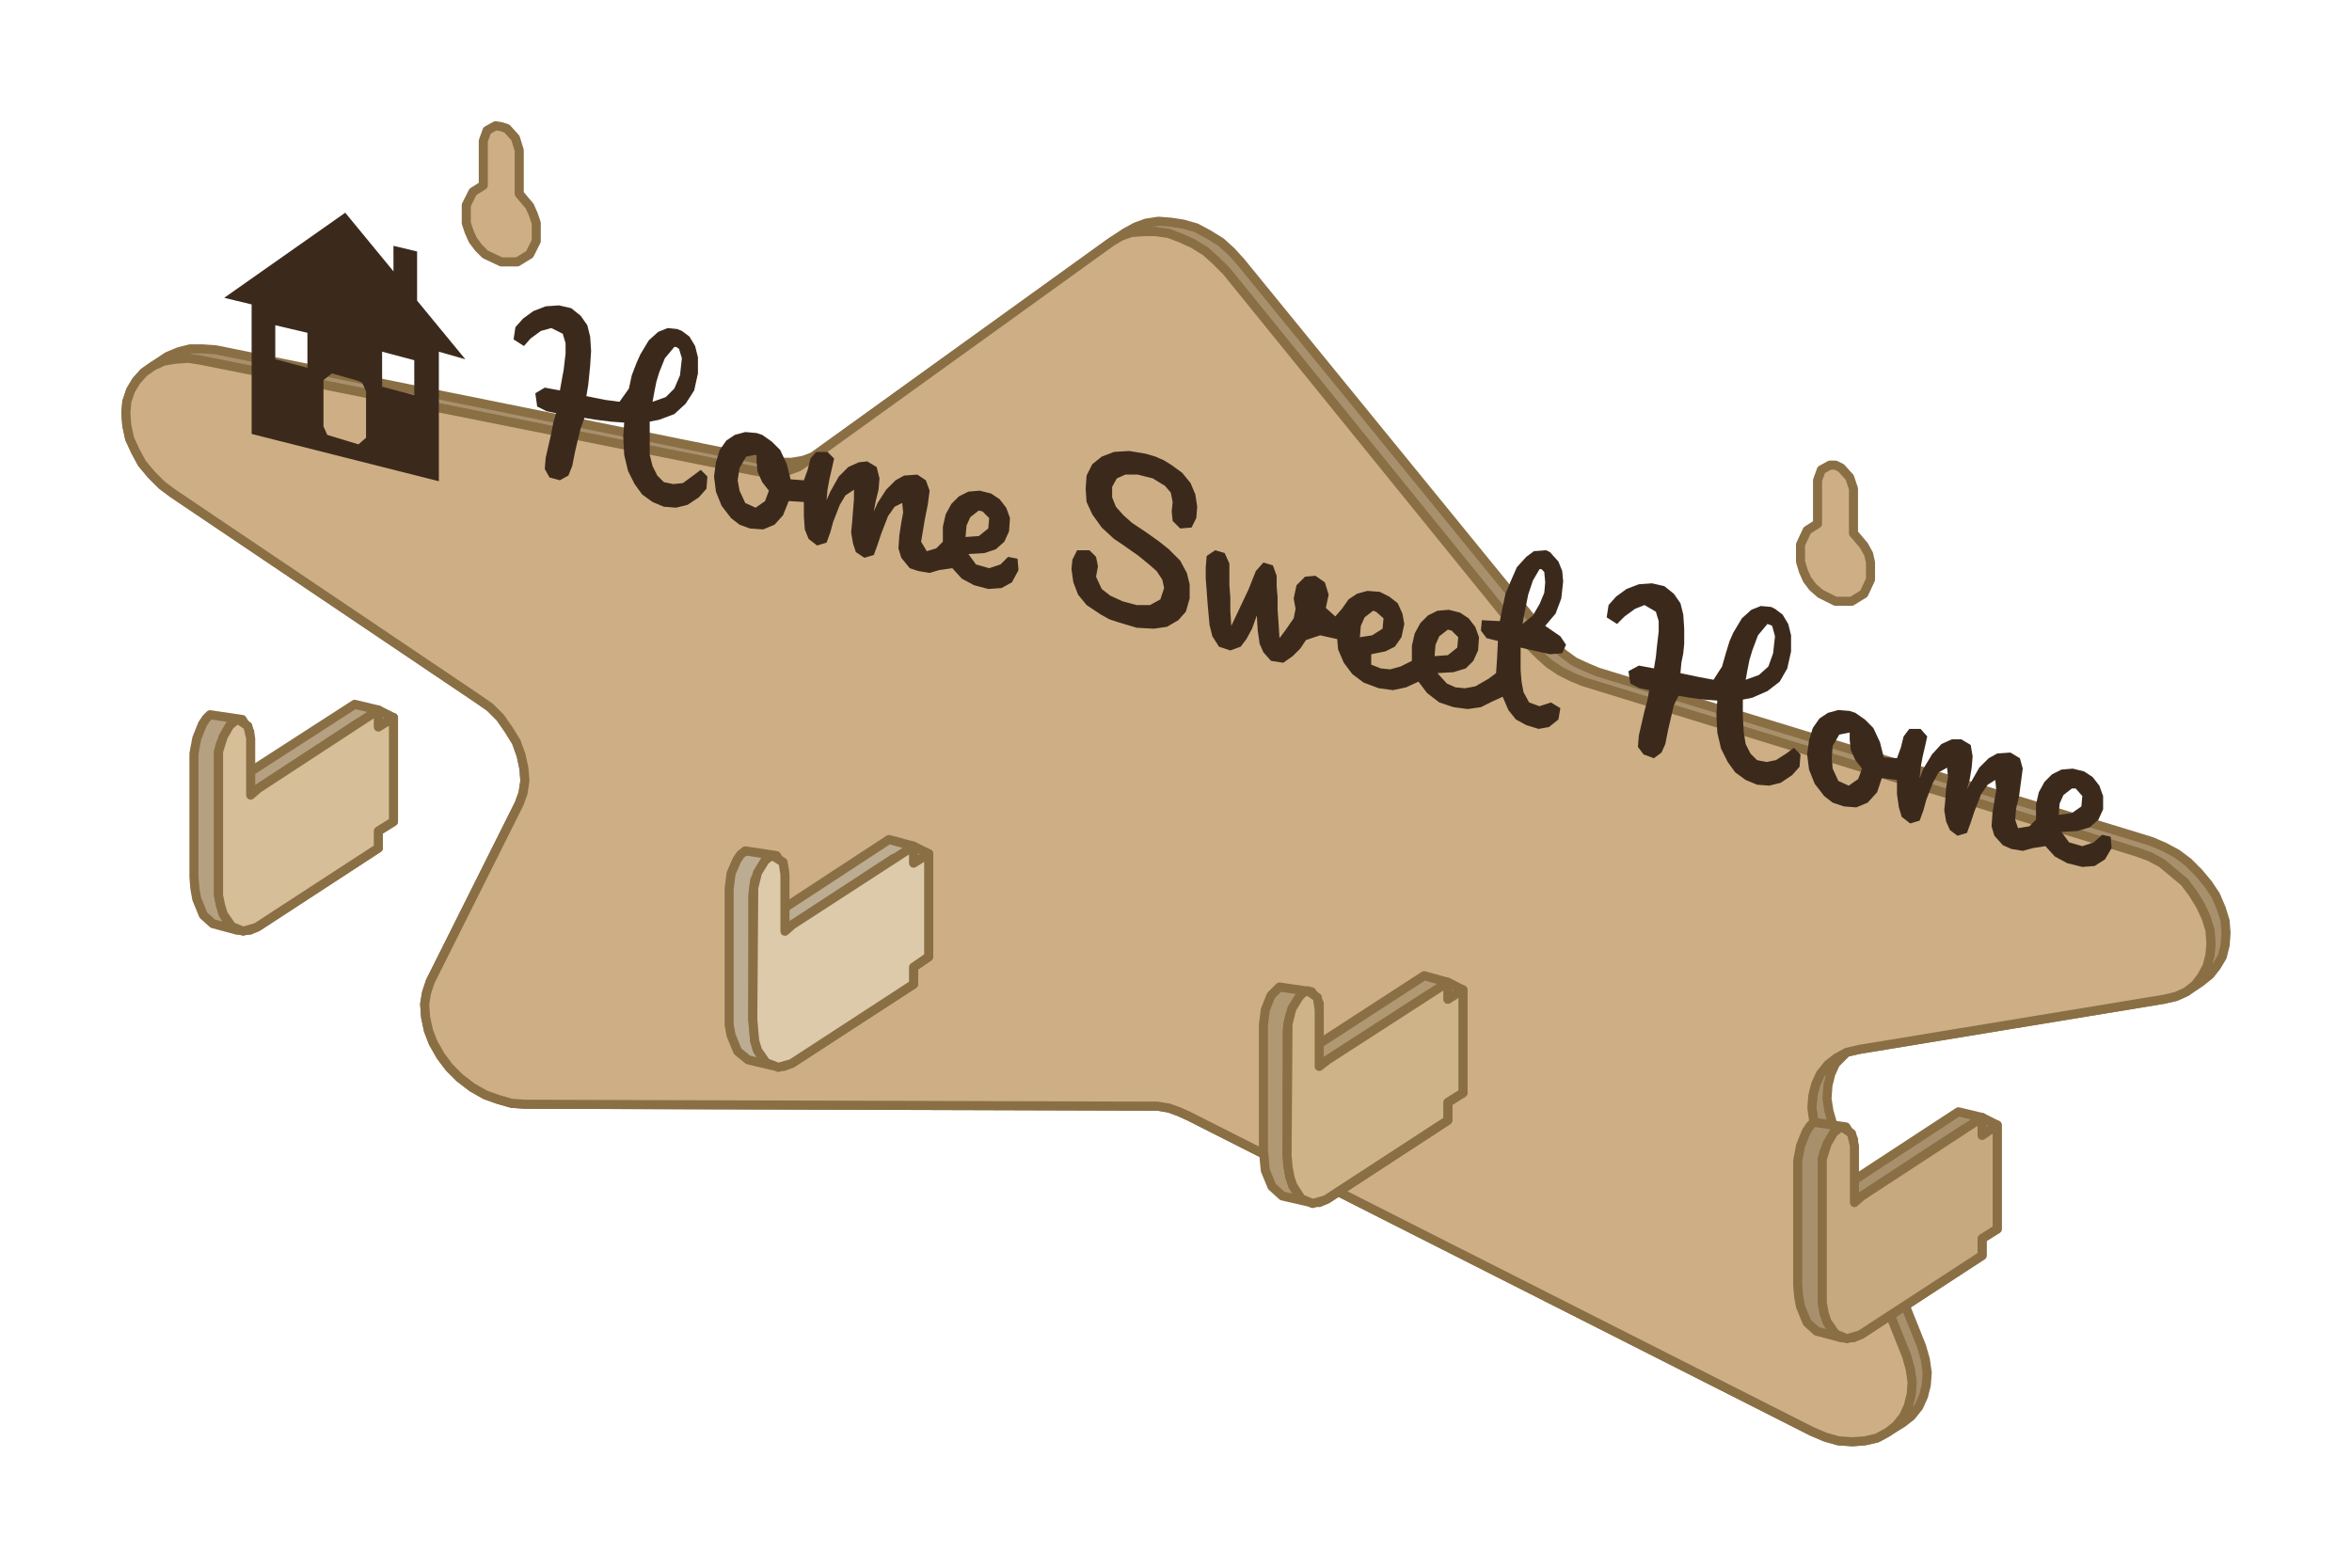
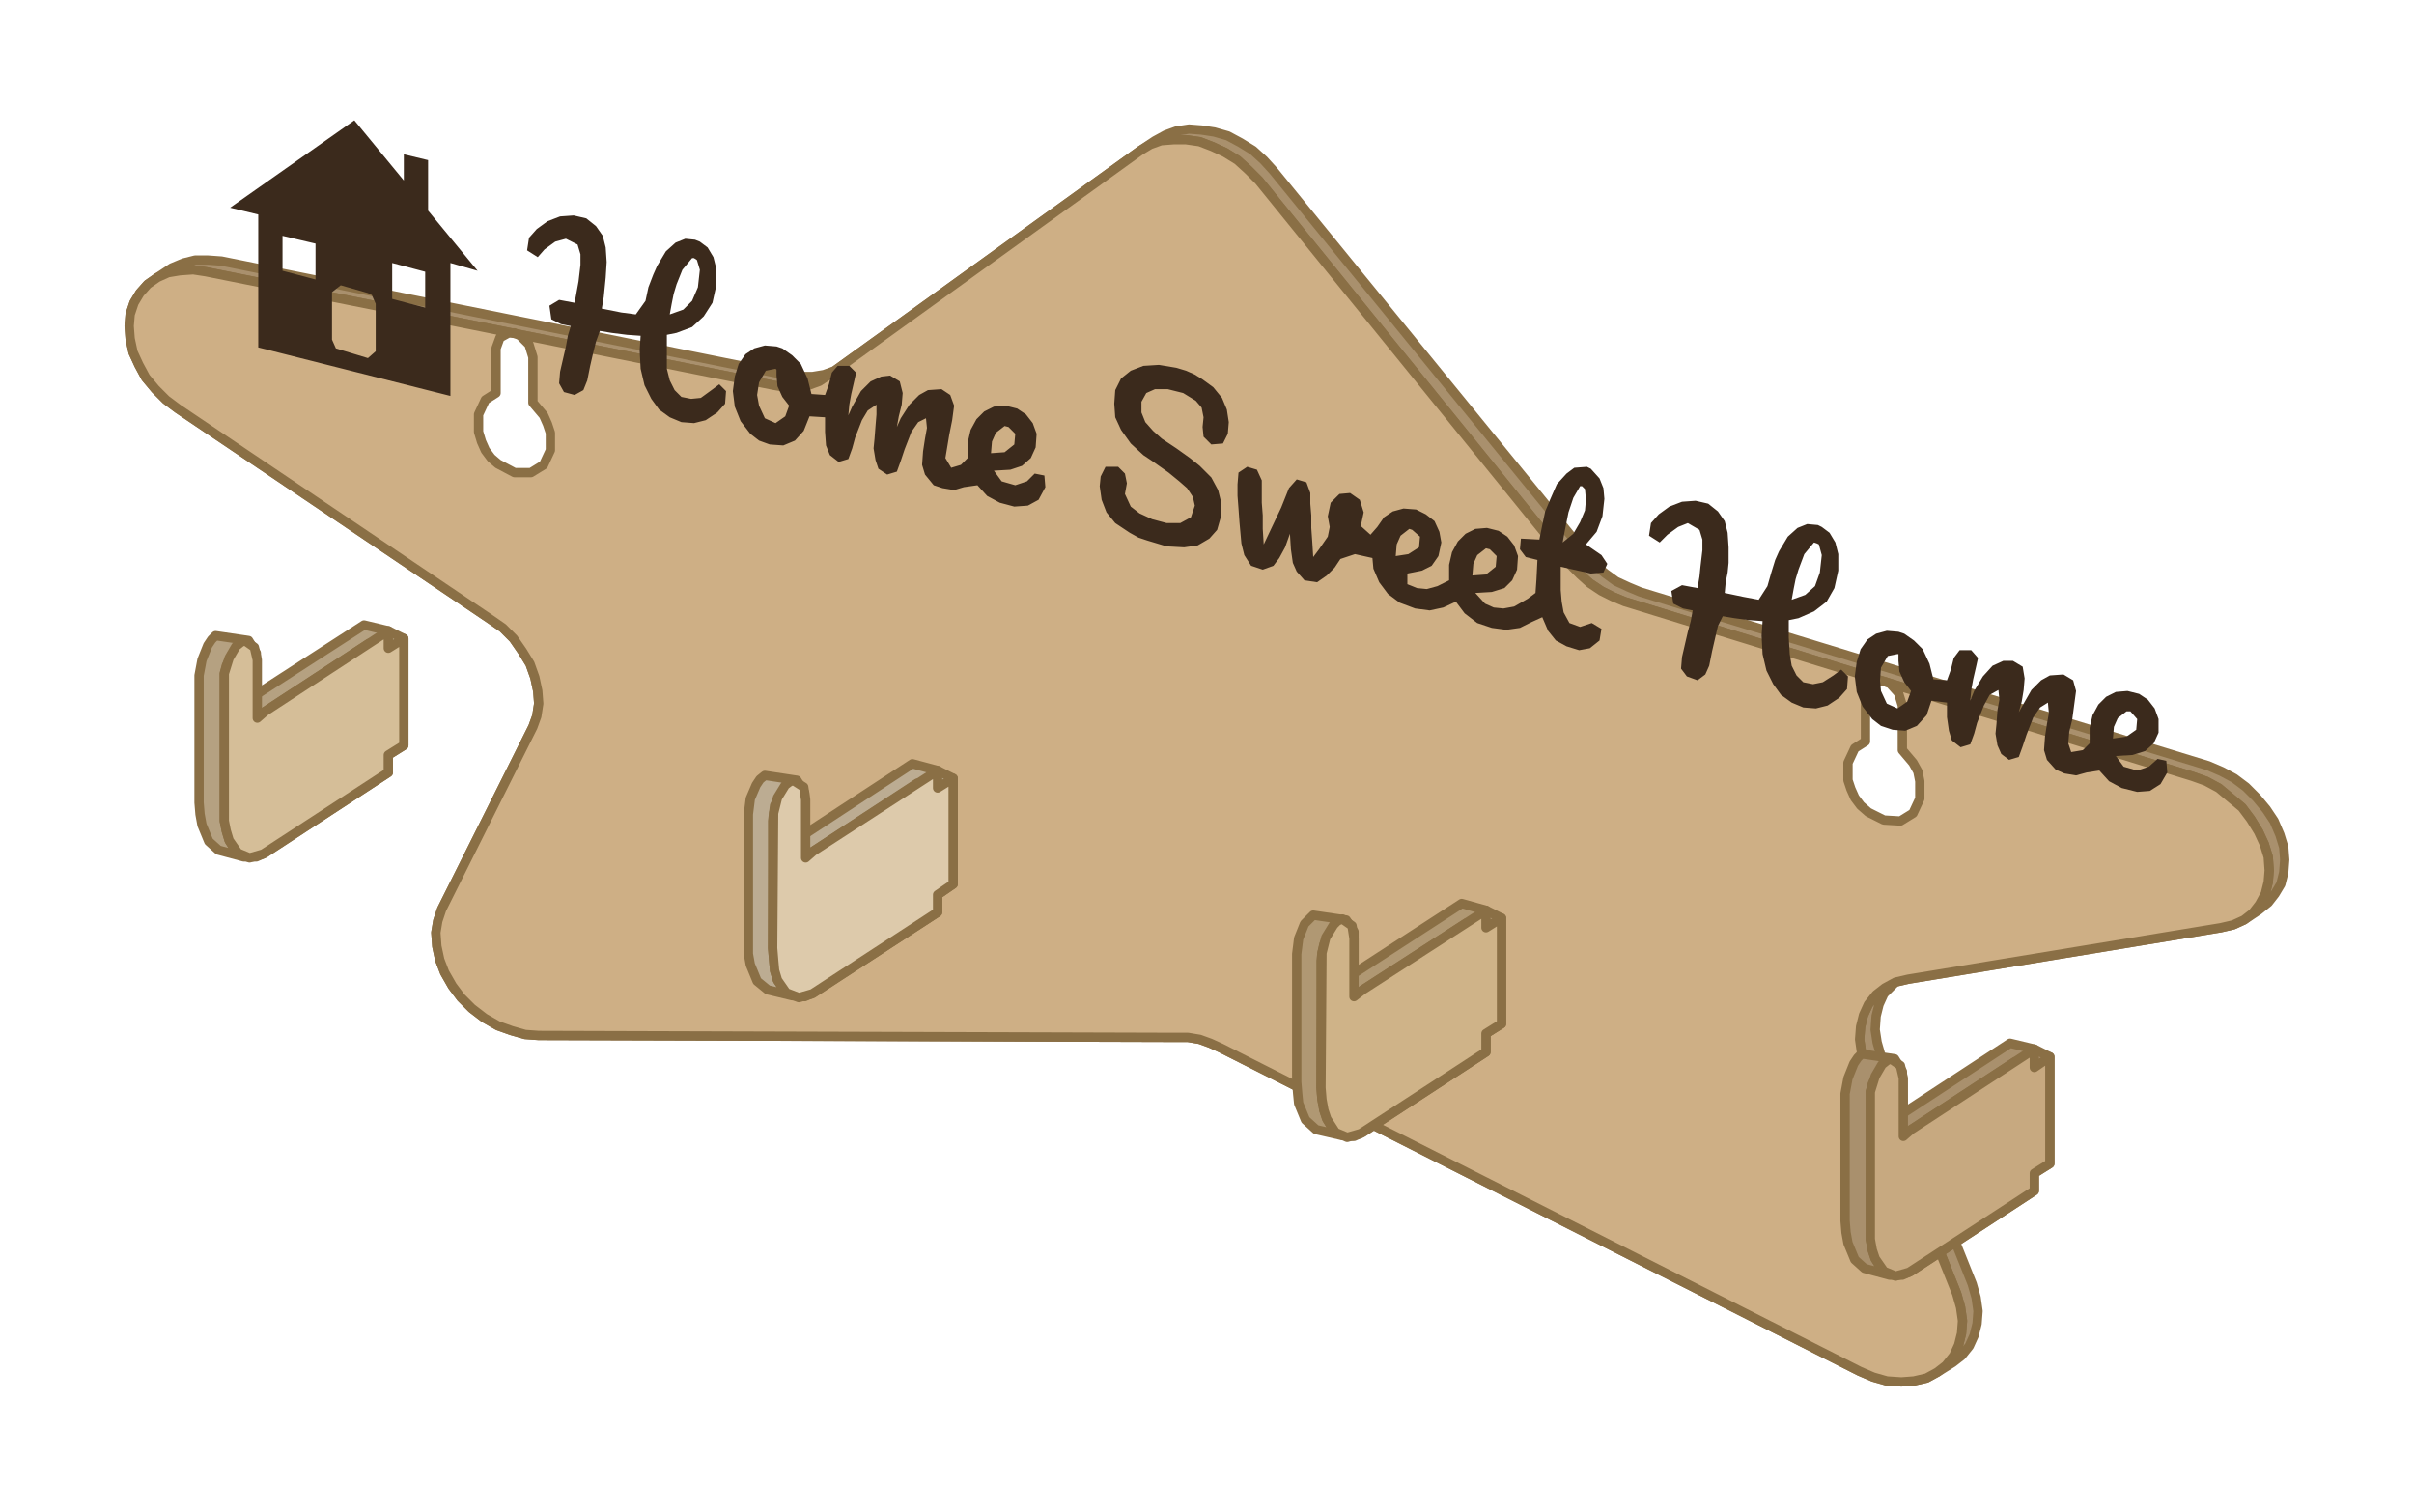
- <svg xmlns="http://www.w3.org/2000/svg" height="200" viewBox="-14.91 -105.3 248.73 165.84">
+ <svg xmlns="http://www.w3.org/2000/svg" height="200" viewBox="-14.91 -95.2 248.73 155.74">
  <path d="M181.7,5.7 L180.4,6 L179.2,7.2 L178.7,8.3 L178.4,9.5 L178.3,10.9 L178.5,12.2 L178.9,13.6 L188.3,37.1 L188.7,38.5 L188.9,39.9 L188.8,41.2 L188.5,42.4 L188,43.5 L187.2,44.5 L186.3,45.2 L184.7,46.2 L183.6,46.8 L182.3,47.1 L181,47.2 L179.5,47.1 L178.1,46.7 L176.7,46.1 L110.9,12.8 L109.8,12.3 L108.7,11.9 L107.5,11.7 L106.5,11.7 L40.6,11.5 L39.2,11.4 L37.8,11 L36.4,10.5 L35,9.7 L33.7,8.7 L32.6,7.6 L31.7,6.4 L30.9,5 L30.4,3.7 L30.1,2.3 L30,0.9 L30.2,-0.3 L30.6,-1.5 L40,-20.3 L40.4,-21.4 L40.6,-22.7 L40.5,-24 L40.2,-25.4 L39.7,-26.8 L38.9,-28.1 L38,-29.4 L36.9,-30.5 L35.6,-31.4 L3.4,-53.1 L2.2,-54 L1.1,-55.1 L0.1,-56.3 L-0.6,-57.6 L-1.2,-58.9 L-1.5,-60.3 L-1.6,-61.6 L-1.5,-62.8 L-1.1,-64 L-0.5,-65 L0.3,-65.9 L1.3,-66.6 L2.8,-67.6 L4,-68.1 L5.2,-68.4 L6.5,-68.4 L7.9,-68.3 L66.4,-56.5 L67.6,-56.4 L68.8,-56.4 L70,-56.6 L71.1,-57 L102.6,-79.7 L104.1,-80.7 L105.2,-81.3 L106.3,-81.7 L107.6,-81.9 L108.9,-81.8 L110.2,-81.6 L111.6,-81.2 L112.9,-80.5 L114.2,-79.7 L115.3,-78.7 L116.3,-77.6 L148.5,-38.1 L149.4,-37 L150.5,-36.1 L151.6,-35.3 L152.9,-34.7 L154.1,-34.2 L212.6,-16.3 L214,-15.7 L215.3,-15 L216.5,-14.1 L217.6,-13 L218.6,-11.8 L219.4,-10.6 L220,-9.2 L220.4,-7.9 L220.5,-6.6 L220.4,-5.3 L220.1,-4.1 L219.5,-3.1 L218.8,-2.2 L217.8,-1.4 L216.3,-0.4 L215.2,0.1 L213.9,0.4 Z M72,-57.5 L70.4,-56.5 L69.5,-55.9 L68.4,-55.5 L67.3,-55.3 L66,-55.3 L64.8,-55.5 L6.3,-67.2 L5,-67.4 L3.6,-67.3 L2.4,-67.1 L1.1,-66.1 L0.5,-65 L0.1,-63.9 L0,-62.6 L0.1,-61.3 L0.4,-59.9 L1,-58.6 L1.7,-57.3 L2.6,-56.1 L3.7,-55 L5,-54.1 L37.2,-32.5 L38.5,-31.5 L39.6,-30.4 L40.5,-29.2 L41.3,-27.8 L41.8,-26.5 L42.1,-25.1 L42.2,-23.7 L42,-22.5 L41.6,-21.3 L32.2,-2.5 L31.8,-1.4 L31.6,-0.1 L31.7,1.2 L32,2.6 L32.5,4 L33.3,5.3 L34.2,6.6 L35.3,7.7 L36.6,8.6 L37.9,9.4 L39.4,10 L40.8,10.4 L42.2,10.5 L108,10.6 L109.1,10.7 L110.2,10.9 L111.4,11.3 L112.5,11.7 L178.3,45.1 L179.7,45.7 L181.1,46 L182.5,46.2 L183.9,46.1 L185.2,45.8 L186.4,44.5 L186.9,43.4 L187.2,42.2 L187.3,40.9 L187.1,39.5 L186.7,38.1 L177.3,14.6 L176.9,13.3 L176.7,11.9 L176.8,10.6 L177.1,9.4 L177.6,8.3 L178.4,7.3 L179.3,6.6 L180.9,5.5 L182,5 L183.3,4.6 L215.5,-0.6 L216.8,-0.9 L217.9,-2 L218.5,-3.1 L218.8,-4.3 L218.9,-5.5 L218.8,-6.9 L218.4,-8.2 L217.8,-9.5 L217,-10.8 L216.1,-12 L214.9,-13 L213.7,-14 L212.4,-14.7 L211,-15.2 L152.5,-33.2 L151.3,-33.7 L150.1,-34.3 L148.9,-35.1 L147.9,-36 L146.9,-37 L114.8,-76.6 L113.7,-77.7 L112.6,-78.7 L111.3,-79.5 L110,-80.1 L108.7,-80.6 L107.3,-80.8 L106,-80.8 L104.7,-80.7 L103.6,-80.3 L103.3,-80.1 Z" fill="#a9906d" fill-rule="evenodd" stroke="#8A6F45" stroke-width="0.96" stroke-linejoin="round" />
-   <path d="M102.6,-79.7 L103.6,-80.3 L104.7,-80.7 L106,-80.8 L107.3,-80.8 L108.7,-80.6 L110,-80.1 L111.3,-79.5 L112.6,-78.7 L113.7,-77.7 L114.8,-76.6 L146.9,-37 L147.9,-36 L148.9,-35.1 L150.1,-34.3 L151.3,-33.7 L152.5,-33.2 L211,-15.2 L212.4,-14.7 L213.7,-14 L214.9,-13 L216.1,-12 L217,-10.8 L217.8,-9.5 L218.4,-8.2 L218.8,-6.9 L218.9,-5.5 L218.8,-4.3 L218.5,-3.1 L217.9,-2 L217.2,-1.1 L216.3,-0.4 L215.2,0.1 L213.9,0.4 L181.7,5.7 L180.4,6 L179.3,6.6 L178.4,7.3 L177.6,8.3 L177.1,9.4 L176.8,10.6 L176.7,11.9 L176.9,13.3 L177.3,14.6 L186.7,38.1 L187.1,39.5 L187.3,40.9 L187.2,42.2 L186.9,43.4 L186.4,44.5 L185.6,45.5 L184.7,46.2 L183.6,46.8 L182.3,47.1 L181,47.2 L179.5,47.1 L178.1,46.7 L176.7,46.1 L110.9,12.8 L109.8,12.3 L108.7,11.9 L107.5,11.7 L106.5,11.7 L40.6,11.5 L39.2,11.4 L37.8,11 L36.4,10.5 L35,9.7 L33.7,8.7 L32.6,7.6 L31.7,6.4 L30.9,5 L30.4,3.7 L30.1,2.3 L30,0.9 L30.2,-0.3 L30.6,-1.5 L40,-20.3 L40.4,-21.4 L40.6,-22.7 L40.5,-24 L40.2,-25.4 L39.7,-26.8 L38.9,-28.1 L38,-29.4 L36.9,-30.5 L35.6,-31.4 L3.4,-53.1 L2.2,-54 L1.1,-55.1 L0.1,-56.3 L-0.6,-57.6 L-1.2,-58.9 L-1.5,-60.3 L-1.6,-61.6 L-1.5,-62.8 L-1.1,-64 L-0.5,-65 L0.3,-65.9 L1.3,-66.6 L2.4,-67.1 L3.6,-67.3 L5,-67.4 L6.3,-67.2 L64.8,-55.5 L66,-55.3 L67.3,-55.3 L68.4,-55.5 L69.5,-55.9 L70.4,-56.5 Z M22.6,-29 L25.1,-28.4 L25.1,-17.4 L22.6,-18 Z M79.1,-14.6 L81.7,-14 L81.7,-3 L79.1,-3.7 Z M135.7,-0.3 L138.2,0.4 L138.2,11.3 L135.7,10.7 Z M192.2,14.1 L194.7,14.8 L194.7,25.7 L192.2,25.1 Z M38.7,-91.7 L39.6,-90.7 L40,-89.4 L40,-84.8 L41.1,-83.5 L41.5,-82.6 L41.8,-81.7 L41.8,-79.8 L41.1,-78.4 L39.8,-77.6 L38.1,-77.6 L36.4,-78.4 L35.7,-79.1 L35.1,-79.9 L34.7,-80.8 L34.4,-81.7 L34.4,-83.6 L35.1,-85 L36.2,-85.7 L36.2,-90.4 L36.6,-91.5 L37.5,-92 L38.1,-91.9 Z M179.8,-55.8 L180.7,-54.8 L181.1,-53.6 L181.1,-48.9 L182.2,-47.6 L182.7,-46.7 L182.9,-45.8 L182.9,-44 L182.2,-42.5 L180.9,-41.7 L179.2,-41.7 L177.6,-42.5 L176.8,-43.2 L176.2,-44 L175.8,-44.9 L175.5,-45.9 L175.5,-47.7 L176.2,-49.2 L177.3,-49.9 L177.3,-54.5 L177.7,-55.6 L178.6,-56.1 L179.2,-56.1 Z" fill="#ceaf85" fill-rule="evenodd" stroke="#8A6F45" stroke-width="0.96" stroke-linejoin="round" />
+   <path d="M102.6,-79.7 L103.6,-80.3 L104.7,-80.7 L106,-80.8 L107.3,-80.8 L108.7,-80.6 L110,-80.1 L111.3,-79.5 L112.6,-78.7 L113.7,-77.7 L114.8,-76.6 L146.9,-37 L147.9,-36 L148.9,-35.1 L150.1,-34.3 L151.3,-33.7 L152.5,-33.2 L211,-15.2 L212.4,-14.7 L213.7,-14 L214.9,-13 L216.1,-12 L217,-10.8 L217.8,-9.5 L218.4,-8.2 L218.8,-6.9 L218.9,-5.5 L218.8,-4.3 L218.5,-3.1 L217.9,-2 L217.2,-1.1 L216.3,-0.4 L215.2,0.1 L213.9,0.4 L181.7,5.7 L180.4,6 L179.3,6.6 L178.4,7.3 L177.6,8.3 L177.1,9.4 L176.8,10.6 L176.7,11.9 L176.9,13.3 L177.3,14.6 L186.7,38.1 L187.1,39.5 L187.3,40.9 L187.2,42.2 L186.9,43.4 L186.4,44.5 L185.6,45.5 L184.7,46.2 L183.6,46.8 L182.3,47.1 L181,47.2 L179.5,47.1 L178.1,46.7 L176.7,46.1 L110.9,12.8 L109.8,12.3 L108.7,11.9 L107.5,11.7 L106.5,11.7 L40.6,11.5 L39.2,11.4 L37.8,11 L36.4,10.5 L35,9.7 L33.7,8.7 L32.6,7.6 L31.7,6.4 L30.9,5 L30.4,3.7 L30.1,2.3 L30,0.9 L30.2,-0.3 L30.6,-1.5 L40,-20.3 L40.4,-21.4 L40.6,-22.7 L40.5,-24 L40.2,-25.4 L39.7,-26.8 L38.9,-28.1 L38,-29.4 L36.9,-30.5 L35.6,-31.4 L3.4,-53.1 L2.2,-54 L1.1,-55.1 L0.1,-56.3 L-0.6,-57.6 L-1.2,-58.9 L-1.5,-60.3 L-1.6,-61.6 L-1.5,-62.8 L-1.1,-64 L-0.5,-65 L0.3,-65.9 L1.3,-66.6 L2.4,-67.1 L3.6,-67.3 L5,-67.4 L6.3,-67.2 L64.8,-55.5 L66,-55.3 L67.3,-55.3 L68.4,-55.5 L69.5,-55.9 L70.4,-56.5 Z M22.6,-29 L25.1,-28.4 L25.1,-17.4 L22.6,-18 Z M79.1,-14.6 L81.7,-14 L81.7,-3 L79.1,-3.7 Z M135.7,-0.3 L138.2,0.4 L138.2,11.3 L135.7,10.7 Z M192.2,14.1 L194.7,14.8 L194.7,25.7 L192.2,25.1 Z M38.7,-60.6 L39.6,-59.7 L40,-58.4 L40,-53.7 L41.1,-52.4 L41.5,-51.5 L41.8,-50.6 L41.8,-48.8 L41.1,-47.3 L39.8,-46.5 L38.1,-46.5 L36.4,-47.4 L35.7,-48 L35.1,-48.8 L34.7,-49.7 L34.4,-50.7 L34.4,-52.5 L35.1,-54 L36.2,-54.7 L36.2,-59.3 L36.6,-60.4 L37.5,-60.9 L38.1,-60.9 Z M179.8,-24.8 L180.7,-23.8 L181.1,-22.5 L181.1,-17.9 L182.2,-16.6 L182.7,-15.7 L182.9,-14.7 L182.9,-12.9 L182.2,-11.4 L180.9,-10.6 L179.2,-10.7 L177.6,-11.5 L176.8,-12.2 L176.2,-13 L175.8,-13.9 L175.5,-14.8 L175.5,-16.6 L176.2,-18.1 L177.3,-18.8 L177.3,-23.5 L177.7,-24.6 L178.6,-25 L179.2,-25 Z" fill="#ceaf85" fill-rule="evenodd" stroke="#8A6F45" stroke-width="0.96" stroke-linejoin="round" />
  <path d="M26.7,-76.6 L26.7,-79.3 L29.2,-78.7 L29.2,-73.5 L34.3,-67.3 L31.5,-68.1 L31.5,-54.4 L11.7,-59.4 L11.7,-73.1 L8.8,-73.8 L21.6,-82.8 Z M20.2,-65.8 L19.3,-65.1 L19.3,-60.2 L19.7,-59.3 L23,-58.3 L23.8,-59 L23.8,-63.9 L23.4,-64.8 L23,-65 Z M25.5,-68.1 L25.5,-64.4 L28.9,-63.5 L28.9,-67.2 Z M14.2,-70.9 L14.2,-67.3 L17.6,-66.4 L17.6,-70.1 Z M107.3,-57 L108.2,-56.6 L109,-56.1 L110.1,-55.3 L111,-54.2 L111.5,-53 L111.7,-51.7 L111.6,-50.5 L111.1,-49.5 L109.9,-49.4 L109.1,-50.2 L109,-51.2 L109.1,-52.2 L108.9,-53.2 L108.3,-53.9 L107,-54.7 L105.4,-55.1 L104.1,-55.1 L103.2,-54.7 L102.7,-53.8 L102.7,-52.7 L103.1,-51.7 L103.9,-50.8 L104.8,-50 L106.3,-49 L107.7,-48 L108.7,-47.2 L109.9,-46 L110.6,-44.7 L110.9,-43.5 L110.9,-42 L110.5,-40.6 L109.7,-39.7 L108.5,-39 L107.1,-38.8 L105.3,-38.9 L104.3,-39.2 L103.3,-39.5 L102.4,-39.8 L101.5,-40.3 L100,-41.3 L99.1,-42.4 L98.6,-43.7 L98.4,-45.1 L98.5,-46.1 L99,-47.1 L100.3,-47.1 L101,-46.4 L101.2,-45.4 L101,-44.3 L101.6,-43 L102.5,-42.3 L103.8,-41.7 L105.3,-41.3 L106.7,-41.3 L107.8,-41.9 L108.2,-43.1 L108,-44 L107.4,-44.9 L106.6,-45.6 L105.5,-46.5 L103.8,-47.7 L102.9,-48.3 L101.6,-49.5 L100.6,-50.9 L100,-52.2 L99.9,-53.6 L100,-55 L100.6,-56.2 L101.6,-57 L102.9,-57.5 L104.5,-57.6 L106.3,-57.3 Z M57.2,-70.3 L58,-69.7 L58.6,-68.7 L58.9,-67.5 L58.9,-65.8 L58.5,-64 L57.6,-62.6 L56.4,-61.5 L54.8,-60.9 L53.8,-60.7 L53.8,-58.9 L53.8,-57.2 L54.1,-56 L54.6,-55 L55.3,-54.3 L56.3,-54.1 L57.3,-54.2 L58.4,-55 L59.2,-55.6 L59.9,-54.9 L59.8,-53.6 L59,-52.7 L57.8,-51.9 L56.6,-51.6 L55.3,-51.7 L54.1,-52.2 L53,-53 L52.2,-54.1 L51.5,-55.5 L51.1,-57.2 L51,-59.1 L51.1,-60.6 L49.7,-60.7 L48.1,-60.9 L46.9,-61.1 L46.5,-60 L46.2,-58.8 L45.9,-57.5 L45.6,-56 L45.2,-55 L44.3,-54.5 L43.2,-54.8 L42.7,-55.7 L42.8,-56.9 L43.1,-58.2 L43.4,-59.5 L43.6,-60.6 L43.9,-61.6 L42.9,-61.8 L41.9,-62.3 L41.7,-63.7 L42.7,-64.3 L44.3,-64 L44.5,-65.1 L44.7,-66.2 L44.9,-67.9 L44.9,-69 L44.6,-70 L43.4,-70.6 L42.3,-70.3 L41.2,-69.5 L40.5,-68.7 L39.4,-69.4 L39.6,-70.7 L40.4,-71.6 L41.5,-72.4 L42.8,-72.9 L44.2,-73 L45.5,-72.7 L46.5,-71.9 L47.2,-70.9 L47.5,-69.7 L47.6,-68.2 L47.5,-66.6 L47.4,-65.6 L47.3,-64.6 L47.1,-63.4 L49.1,-63 L50.6,-62.8 L51.6,-64.2 L51.9,-65.6 L52.4,-66.9 L52.8,-67.8 L53.7,-69.3 L54.7,-70.2 L55.7,-70.6 L56.7,-70.5 Z M56.4,-68.6 L55.4,-67.4 L54.8,-65.9 L54.5,-64.9 L54.3,-63.9 L54.1,-62.8 L55.5,-63.3 L56.4,-64.2 L57,-65.6 L57.2,-67.4 L56.9,-68.4 L56.6,-68.6 Z M172.8,-40.9 L173.6,-40.3 L174.2,-39.3 L174.5,-38.1 L174.5,-36.4 L174.1,-34.6 L173.3,-33.2 L172,-32.2 L170.4,-31.5 L169.4,-31.3 L169.4,-29.5 L169.5,-27.8 L169.7,-26.6 L170.2,-25.6 L170.9,-24.9 L171.9,-24.7 L172.9,-24.9 L174,-25.6 L174.8,-26.2 L175.5,-25.5 L175.4,-24.2 L174.6,-23.3 L173.4,-22.5 L172.2,-22.2 L170.9,-22.3 L169.7,-22.8 L168.6,-23.6 L167.8,-24.7 L167.1,-26.1 L166.7,-27.8 L166.6,-29.7 L166.7,-31.2 L165.3,-31.3 L163.8,-31.5 L162.6,-31.7 L162.1,-30.7 L161.8,-29.4 L161.5,-28.1 L161.2,-26.6 L160.8,-25.7 L160,-25.1 L158.9,-25.5 L158.3,-26.3 L158.4,-27.5 L158.7,-28.8 L159,-30.1 L159.3,-31.2 L159.5,-32.3 L158.5,-32.5 L157.5,-33 L157.3,-34.3 L158.4,-34.9 L160,-34.6 L160.2,-35.8 L160.3,-36.8 L160.5,-38.5 L160.5,-39.6 L160.2,-40.6 L159,-41.3 L158,-40.9 L156.9,-40.1 L156.1,-39.3 L155,-40 L155.2,-41.3 L156,-42.2 L157.1,-43 L158.4,-43.5 L159.8,-43.6 L161.1,-43.3 L162.1,-42.5 L162.8,-41.5 L163.1,-40.3 L163.2,-38.8 L163.2,-37.2 L163.1,-36.2 L162.9,-35.2 L162.8,-34.1 L164.7,-33.7 L166.3,-33.4 L167.2,-34.8 L167.6,-36.2 L168,-37.5 L168.4,-38.4 L169.3,-39.9 L170.3,-40.8 L171.3,-41.2 L172.4,-41.1 Z M172,-39.3 L171,-38.1 L170.4,-36.5 L170.1,-35.5 L169.9,-34.5 L169.7,-33.4 L171.1,-33.9 L172.1,-34.8 L172.6,-36.2 L172.8,-38 L172.5,-39.1 L172.3,-39.2 Z M65.7,-59.3 L66.7,-58.6 L67.6,-57.7 L68.3,-56.2 L68.7,-54.6 L70.1,-54.5 L70.5,-55.6 L70.8,-56.8 L71.4,-57.5 L72.6,-57.5 L73.3,-56.8 L73.1,-55.9 L72.8,-54.6 L72.6,-53.5 L72.5,-52.4 L72.9,-53.3 L73.8,-54.9 L74.8,-55.9 L75.9,-56.4 L76.8,-56.5 L77.8,-55.9 L78.1,-54.7 L78,-53.5 L77.7,-52.3 L77.5,-51.2 L77.9,-52.1 L78.8,-53.5 L79.8,-54.5 L80.7,-55 L82.1,-55.1 L83,-54.5 L83.4,-53.4 L83.2,-51.9 L82.9,-50.4 L82.7,-49.2 L82.5,-48 L83.1,-47 L84.1,-47.3 L84.8,-48 L84.8,-49.6 L85.1,-50.9 L85.7,-52 L86.5,-52.8 L87.5,-53.3 L88.7,-53.4 L89.9,-53.1 L90.8,-52.5 L91.5,-51.6 L91.9,-50.5 L91.8,-49.1 L91.3,-48 L90.4,-47.2 L89.2,-46.8 L87.5,-46.7 L88.3,-45.6 L89.7,-45.2 L90.9,-45.6 L91.7,-46.4 L92.7,-46.2 L92.8,-45 L92.1,-43.7 L91,-43.1 L89.6,-43 L88.1,-43.4 L86.8,-44.1 L85.8,-45.2 L84.4,-45 L83.4,-44.7 L82.2,-44.9 L81.3,-45.2 L80.4,-46.3 L80.1,-47.3 L80.2,-48.7 L80.4,-50 L80.6,-51.1 L80.5,-52.1 L79.7,-51.7 L79,-50.7 L78.3,-48.9 L77.9,-47.7 L77.5,-46.6 L76.5,-46.3 L75.6,-46.9 L75.3,-47.8 L75.1,-49 L75.2,-50 L75.3,-51.3 L75.4,-52.5 L75.4,-53.5 L74.5,-52.9 L73.9,-51.9 L73.2,-50.1 L72.9,-49 L72.5,-47.9 L71.5,-47.6 L70.6,-48.3 L70.2,-49.3 L70.1,-50.7 L70.1,-52.2 L68.5,-52.3 L67.9,-50.8 L67,-49.8 L65.8,-49.3 L64.4,-49.4 L63.3,-49.8 L62.4,-50.5 L61.4,-51.8 L60.8,-53.3 L60.6,-54.9 L60.8,-56.4 L61.2,-57.7 L61.9,-58.7 L62.8,-59.3 L63.9,-59.6 L65.1,-59.5 Z M65,-57.2 L64,-57 L63.3,-55.8 L63.1,-54.5 L63.3,-53.4 L63.9,-52.1 L65,-51.6 L66,-52.3 L66.4,-53.4 L65.7,-54.3 L65.2,-55.4 L65.1,-56.5 L65.1,-57.1 Z M88.6,-51.3 L87.7,-50.6 L87.3,-49.7 L87.2,-48.5 L88.6,-48.6 L89.6,-49.4 L89.7,-50.5 L89,-51.2 Z M149,-46.9 L149.9,-45.9 L150.3,-44.9 L150.4,-43.8 L150.2,-42 L149.6,-40.4 L148.5,-39.1 L150.1,-38 L150.7,-37.1 L150.3,-36.2 L149,-36.1 L145.9,-36.8 L145.9,-35.6 L145.9,-34.4 L146,-33.2 L146.2,-32.1 L146.8,-31 L147.9,-30.6 L149.1,-31 L150.1,-30.4 L149.9,-29.2 L148.9,-28.4 L147.8,-28.2 L146.5,-28.6 L145.4,-29.2 L144.6,-30.2 L144,-31.6 L142.9,-31.1 L141.7,-30.5 L140.3,-30.3 L138.8,-30.5 L137.3,-31 L136,-32 L135.1,-33.2 L133.8,-32.6 L132.4,-32.3 L130.9,-32.5 L129.3,-33.1 L128.1,-34 L127.2,-35.2 L126.6,-36.6 L126.5,-37.7 L124.7,-38.1 L123.2,-37.6 L122.6,-36.7 L121.8,-35.9 L120.8,-35.2 L119.5,-35.4 L118.7,-36.3 L118.3,-37.2 L118.1,-38.6 L118,-40.2 L117.5,-38.8 L116.9,-37.7 L116.3,-36.9 L115.2,-36.5 L114,-36.9 L113.3,-38 L113,-39.2 L112.8,-41.4 L112.7,-42.8 L112.6,-44.1 L112.6,-45.3 L112.7,-46.5 L113.6,-47.1 L114.6,-46.8 L115.1,-45.7 L115.1,-44.6 L115.1,-43.4 L115.2,-42.1 L115.2,-40.7 L115.3,-39.1 L116.2,-41 L117.1,-42.9 L117.9,-44.9 L118.7,-45.8 L119.7,-45.5 L120.1,-44.4 L120.1,-43.3 L120.2,-42.1 L120.2,-40.8 L120.3,-39.4 L120.4,-37.8 L121,-38.6 L121.9,-39.9 L122.1,-40.9 L121.9,-42 L122.2,-43.4 L123.1,-44.3 L124.2,-44.4 L125.2,-43.7 L125.6,-42.4 L125.3,-41 L126.3,-40.1 L127,-40.9 L127.7,-41.9 L128.6,-42.5 L129.7,-42.8 L131,-42.7 L132,-42.2 L132.9,-41.5 L133.4,-40.4 L133.6,-39.3 L133.3,-37.9 L132.6,-36.9 L131.6,-36.4 L130.1,-36.1 L130.1,-35 L131.1,-34.6 L132.1,-34.5 L133.2,-34.8 L134.4,-35.4 L134.4,-37 L134.7,-38.3 L135.3,-39.4 L136.1,-40.2 L137.1,-40.7 L138.3,-40.8 L139.5,-40.5 L140.4,-39.9 L141.1,-39 L141.5,-37.9 L141.4,-36.5 L140.9,-35.4 L140.1,-34.6 L138.8,-34.2 L137.1,-34.1 L138.1,-33 L139,-32.6 L140,-32.5 L141.1,-32.7 L142.5,-33.5 L143.3,-34.1 L143.4,-35.5 L143.5,-37.5 L142.3,-37.8 L141.7,-38.6 L141.8,-39.7 L143.7,-39.6 L144,-41.1 L144.3,-42.5 L144.8,-43.7 L145.5,-45.3 L146.5,-46.4 L147.3,-47 L148.6,-47.1 Z M130.3,-40.7 L129.4,-40 L129,-39.1 L128.9,-37.9 L130.2,-38.1 L131.3,-38.8 L131.4,-39.9 L130.6,-40.6 Z M138.2,-38.7 L137.3,-38 L136.9,-37.1 L136.8,-35.9 L138.2,-36 L139.2,-36.8 L139.3,-37.9 L138.6,-38.6 Z M147.9,-45.1 L147.2,-43.9 L146.7,-42.4 L146.5,-41.4 L146.3,-40.4 L146.1,-39.3 L147.2,-40.2 L147.9,-41.4 L148.4,-42.6 L148.5,-43.7 L148.4,-44.8 L148.1,-45.1 Z M181.3,-29.9 L182.3,-29.2 L183.2,-28.3 L183.9,-26.8 L184.3,-25.2 L185.7,-25.1 L186.1,-26.2 L186.4,-27.4 L187,-28.2 L188.2,-28.2 L188.9,-27.4 L188.7,-26.5 L188.4,-25.2 L188.2,-24.1 L188.1,-23 L188.5,-24 L189.4,-25.5 L190.4,-26.6 L191.5,-27.1 L192.5,-27.1 L193.5,-26.5 L193.7,-25.3 L193.6,-24.1 L193.4,-22.9 L193.1,-21.8 L193.6,-22.7 L194.4,-24.1 L195.4,-25.1 L196.3,-25.6 L197.7,-25.7 L198.7,-25.1 L199,-24 L198.8,-22.5 L198.6,-21 L198.3,-19.8 L198.2,-18.6 L198.5,-17.7 L199.7,-17.9 L200.4,-18.6 L200.4,-20.2 L200.7,-21.5 L201.3,-22.6 L202.1,-23.4 L203.1,-23.9 L204.3,-24 L205.5,-23.7 L206.4,-23.1 L207.1,-22.2 L207.5,-21.1 L207.5,-19.7 L207,-18.6 L206.1,-17.8 L204.8,-17.4 L203.1,-17.3 L203.9,-16.2 L205.3,-15.8 L206.5,-16.2 L207.4,-17 L208.3,-16.8 L208.4,-15.6 L207.7,-14.4 L206.6,-13.7 L205.3,-13.6 L203.7,-14 L202.4,-14.7 L201.4,-15.8 L200.1,-15.6 L199,-15.3 L197.8,-15.5 L196.9,-15.9 L196,-16.9 L195.7,-17.9 L195.8,-19.3 L196,-20.6 L196.2,-21.7 L196.1,-22.8 L195.3,-22.3 L194.6,-21.3 L193.9,-19.5 L193.5,-18.3 L193.1,-17.2 L192.1,-16.9 L191.3,-17.5 L190.9,-18.4 L190.7,-19.6 L190.8,-20.6 L190.9,-22 L191.1,-23.1 L191,-24.1 L190.1,-23.6 L189.5,-22.5 L188.8,-20.7 L188.5,-19.6 L188.1,-18.5 L187.1,-18.2 L186.2,-18.9 L185.9,-19.9 L185.7,-21.3 L185.7,-22.8 L184.1,-23 L183.6,-21.5 L182.6,-20.4 L181.4,-19.9 L180.1,-20 L178.9,-20.4 L178,-21.1 L177,-22.4 L176.4,-23.9 L176.2,-25.5 L176.4,-27 L176.8,-28.3 L177.5,-29.3 L178.4,-29.9 L179.5,-30.2 L180.7,-30.1 Z M180.6,-27.8 L179.6,-27.6 L178.9,-26.4 L178.8,-25.1 L178.9,-24 L179.5,-22.7 L180.6,-22.2 L181.6,-22.9 L182,-24 L181.3,-24.9 L180.8,-26 L180.7,-27.1 L180.7,-27.8 Z M204.2,-21.9 L203.3,-21.2 L202.9,-20.3 L202.8,-19.1 L204.2,-19.3 L205.2,-20 L205.3,-21.1 L204.6,-21.9 Z" fill="#3B2A1C" fill-rule="evenodd" />
  <path d="M7.3,-29.7 L10.7,-29.2 L11.5,-27.9 L11.6,-23.7 L22.6,-30.8 L25.1,-30.2 L26.7,-29.4 L26.7,-18.4 L25.1,-17.4 L25.1,-15.6 L12.4,-7.3 L11.5,-6.9 L10.2,-6.9 L7.6,-7.6 L6.6,-8.5 L5.9,-10.2 L5.7,-11.3 L5.6,-12.5 L5.6,-25.6 L5.9,-27.2 L6.5,-28.7 L6.9,-29.3 Z M8.2,-25 L8.2,-11.8 L8.2,-10.6 L8.4,-9.6 L8.7,-8.6 L9.3,-7.6 L22.6,-16.2 L22.6,-18 L24.2,-19.1 L24.2,-28.6 L23.1,-28.9 L12.4,-21.9 L11.6,-21.2 L9,-21.8 L9,-27.8 L8.4,-26.6 L8.2,-25.8 Z" fill="#b5a181" fill-rule="evenodd" stroke="#8A6F45" stroke-width="0.96" stroke-linejoin="round" />
  <path d="M9.4,-28.6 L8.7,-27.4 L8.2,-25.8 L8.2,-11.8 L8.2,-10.6 L8.4,-9.6 L8.7,-8.6 L9.6,-7.3 L10.8,-6.8 L12.2,-7.2 L25.1,-15.6 L25.1,-17.4 L26.7,-18.4 L26.7,-29.4 L25.1,-28.4 L25.1,-30.2 L12.4,-21.9 L11.6,-21.2 L11.6,-27.2 L11.3,-28.5 L10.3,-29.2 L9.9,-29 Z" fill="#d5be98" fill-rule="evenodd" stroke="#8A6F45" stroke-width="0.96" stroke-linejoin="round" />
  <path d="M63.9,-15.3 L67.2,-14.8 L68,-13.5 L68.1,-9.3 L79.1,-16.5 L81.7,-15.8 L83.3,-15 L83.3,-4.1 L81.7,-3 L81.7,-1.2 L68.9,7.1 L68,7.5 L66.7,7.4 L64.2,6.8 L63.1,5.9 L62.4,4.2 L62.2,3.1 L62.2,1.9 L62.2,-11.3 L62.4,-12.9 L63,-14.3 L63.4,-14.9 Z M64.7,-10.6 L64.7,2.5 L64.8,3.7 L64.9,4.8 L65.2,5.8 L65.8,6.7 L79.1,-1.8 L79.1,-3.7 L80.7,-4.7 L80.7,-14.2 L79.6,-14.5 L68.9,-7.5 L68.1,-6.8 L65.6,-7.5 L65.6,-13.5 L64.9,-12.2 L64.8,-11.4 Z" fill="#bcac92" fill-rule="evenodd" stroke="#8A6F45" stroke-width="0.96" stroke-linejoin="round" />
  <path d="M66,-14.3 L65.2,-13 L64.8,-11.4 L64.7,2.5 L64.8,3.7 L64.9,4.8 L65.2,5.8 L66.1,7.1 L67.4,7.6 L68.8,7.2 L81.7,-1.2 L81.7,-3 L83.3,-4.1 L83.3,-15 L81.7,-14 L81.7,-15.8 L68.9,-7.5 L68.1,-6.8 L68.1,-12.8 L67.9,-14.1 L66.8,-14.8 L66.4,-14.6 Z" fill="#ddcaab" fill-rule="evenodd" stroke="#8A6F45" stroke-width="0.96" stroke-linejoin="round" />
  <path d="M120.4,-0.9 L123.8,-0.4 L124.6,0.8 L124.6,5.1 L135.7,-2.1 L138.2,-1.4 L139.8,-0.6 L139.8,10.3 L138.2,11.3 L138.2,13.2 L125.5,21.5 L124.6,21.9 L123.3,21.8 L120.7,21.2 L119.6,20.2 L118.9,18.5 L118.8,17.5 L118.7,16.3 L118.7,3.1 L118.9,1.5 L119.5,0 L120,-0.5 Z M121.2,3.8 L121.2,16.9 L121.3,18.1 L121.5,19.2 L121.8,20.1 L122.4,21.1 L135.7,12.5 L135.7,10.7 L137.2,9.7 L137.2,0.1 L136.2,-0.1 L125.5,6.8 L124.6,7.5 L122.1,6.9 L122.1,0.9 L121.5,2.1 L121.3,3 Z" fill="#b09873" fill-rule="evenodd" stroke="#8A6F45" stroke-width="0.96" stroke-linejoin="round" />
  <path d="M122.5,0.1 L121.7,1.4 L121.3,3 L121.2,16.9 L121.3,18.1 L121.5,19.2 L121.8,20.1 L122.7,21.5 L123.9,22 L125.3,21.6 L138.2,13.2 L138.2,11.3 L139.8,10.3 L139.8,-0.6 L138.2,0.4 L138.2,-1.4 L125.5,6.8 L124.6,7.5 L124.6,1.5 L124.4,0.2 L123.4,-0.5 L122.9,-0.3 Z" fill="#cfb388" fill-rule="evenodd" stroke="#8A6F45" stroke-width="0.96" stroke-linejoin="round" />
  <path d="M176.9,13.4 L180.3,13.9 L181.1,15.2 L181.2,19.5 L192.2,12.3 L194.7,12.9 L196.3,13.7 L196.3,24.7 L194.7,25.7 L194.7,27.5 L182,35.8 L181.1,36.2 L179.8,36.2 L177.2,35.5 L176.2,34.6 L175.5,32.9 L175.3,31.8 L175.2,30.6 L175.2,17.5 L175.5,15.9 L176.1,14.4 L176.5,13.8 Z M177.8,18.1 L177.8,31.3 L177.8,32.5 L178,33.6 L178.3,34.5 L178.9,35.5 L192.2,26.9 L192.2,25.1 L193.8,24 L193.8,14.5 L192.7,14.2 L182,21.2 L181.2,21.9 L178.6,21.3 L178.6,15.3 L178,16.5 L177.8,17.3 Z" fill="#a9906d" fill-rule="evenodd" stroke="#8A6F45" stroke-width="0.96" stroke-linejoin="round" />
  <path d="M179,14.5 L178.3,15.7 L177.8,17.3 L177.8,31.3 L177.8,32.5 L178,33.6 L178.3,34.5 L179.2,35.8 L180.4,36.3 L181.8,35.9 L194.7,27.5 L194.7,25.7 L196.3,24.7 L196.3,13.7 L194.7,14.8 L194.7,12.9 L182,21.2 L181.2,21.9 L181.2,15.9 L180.9,14.6 L179.9,13.9 L179.5,14.1 Z" fill="#c7a980" fill-rule="evenodd" stroke="#8A6F45" stroke-width="0.96" stroke-linejoin="round" />
</svg>
